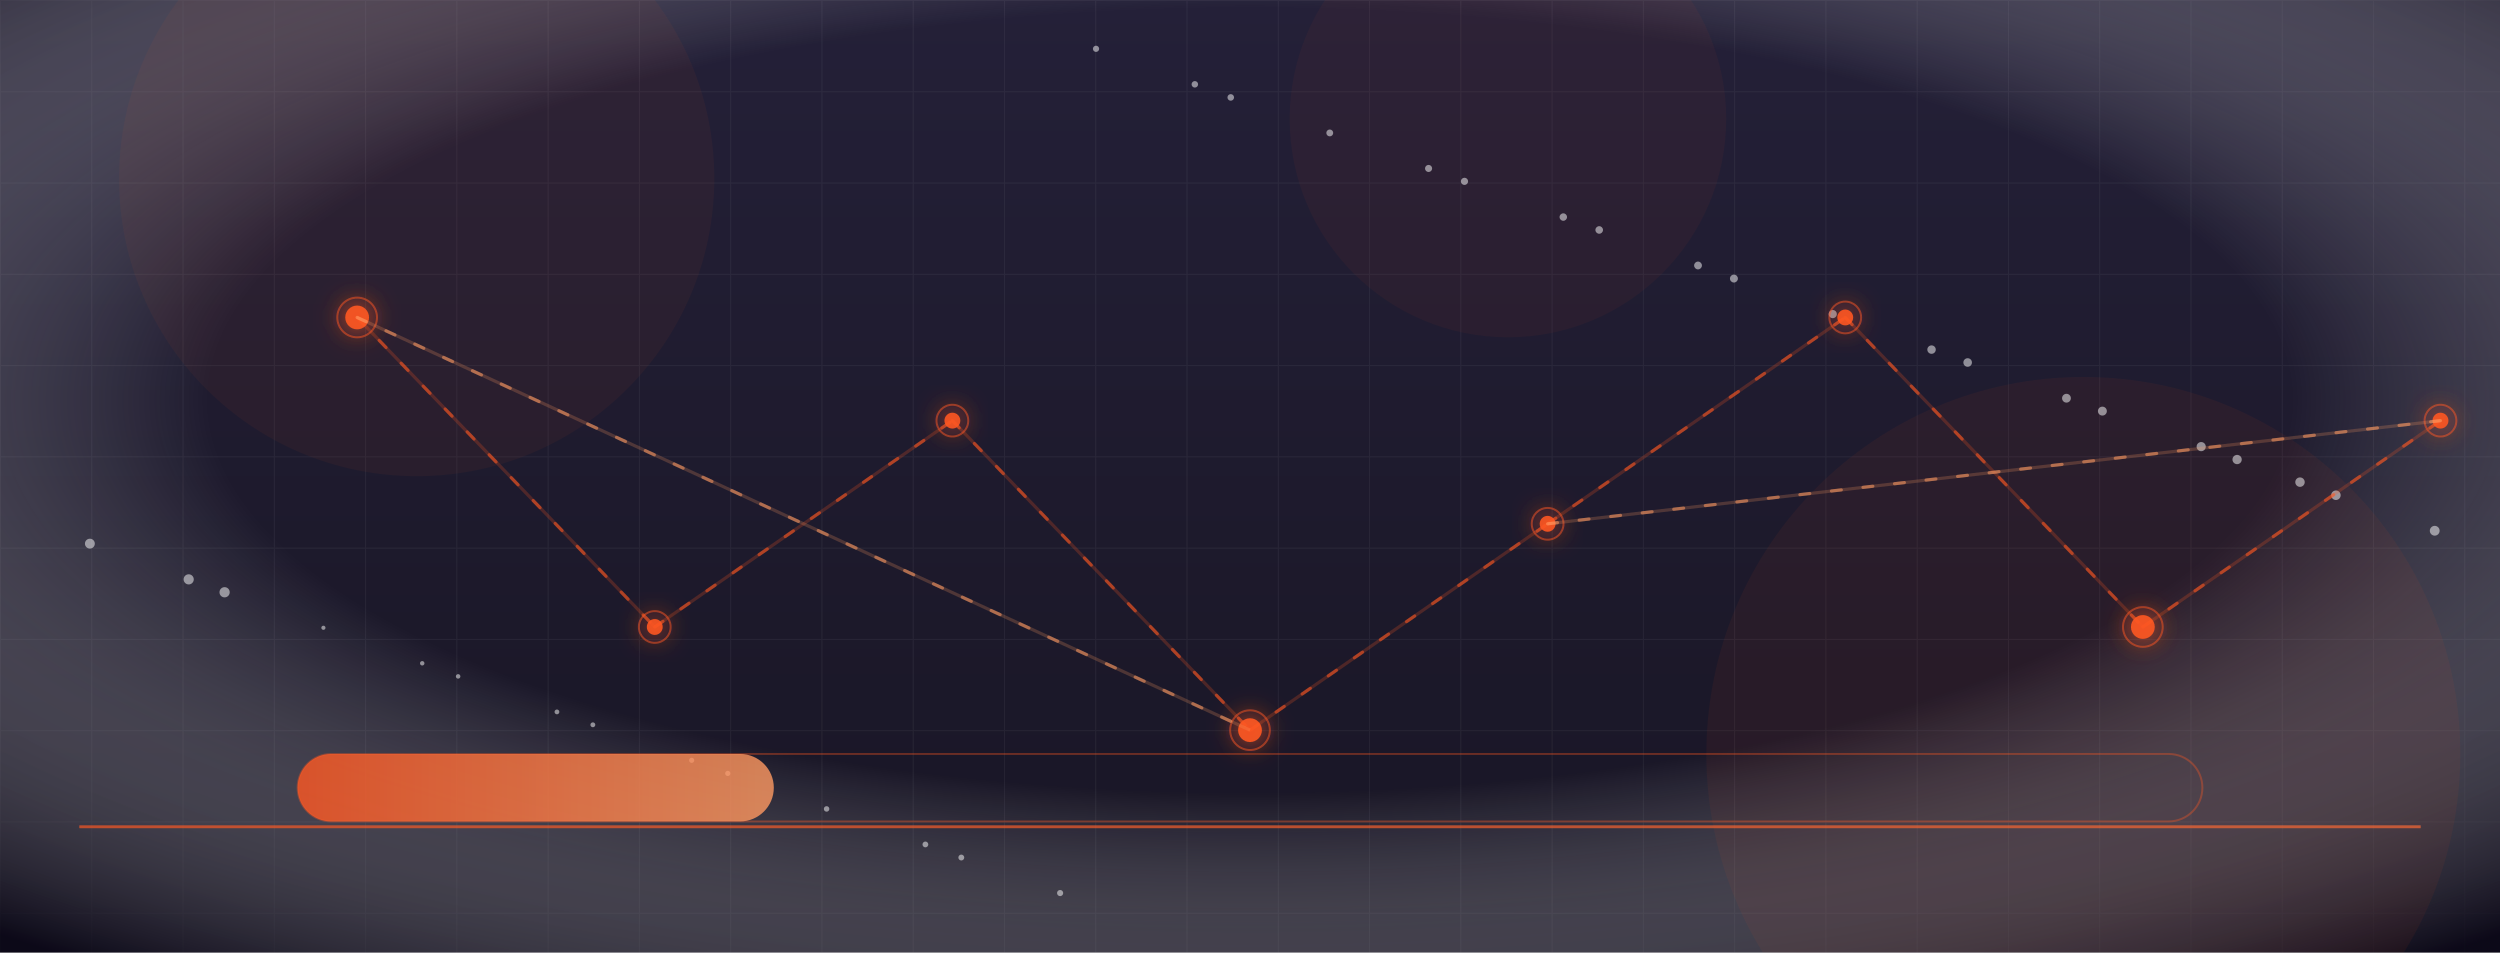
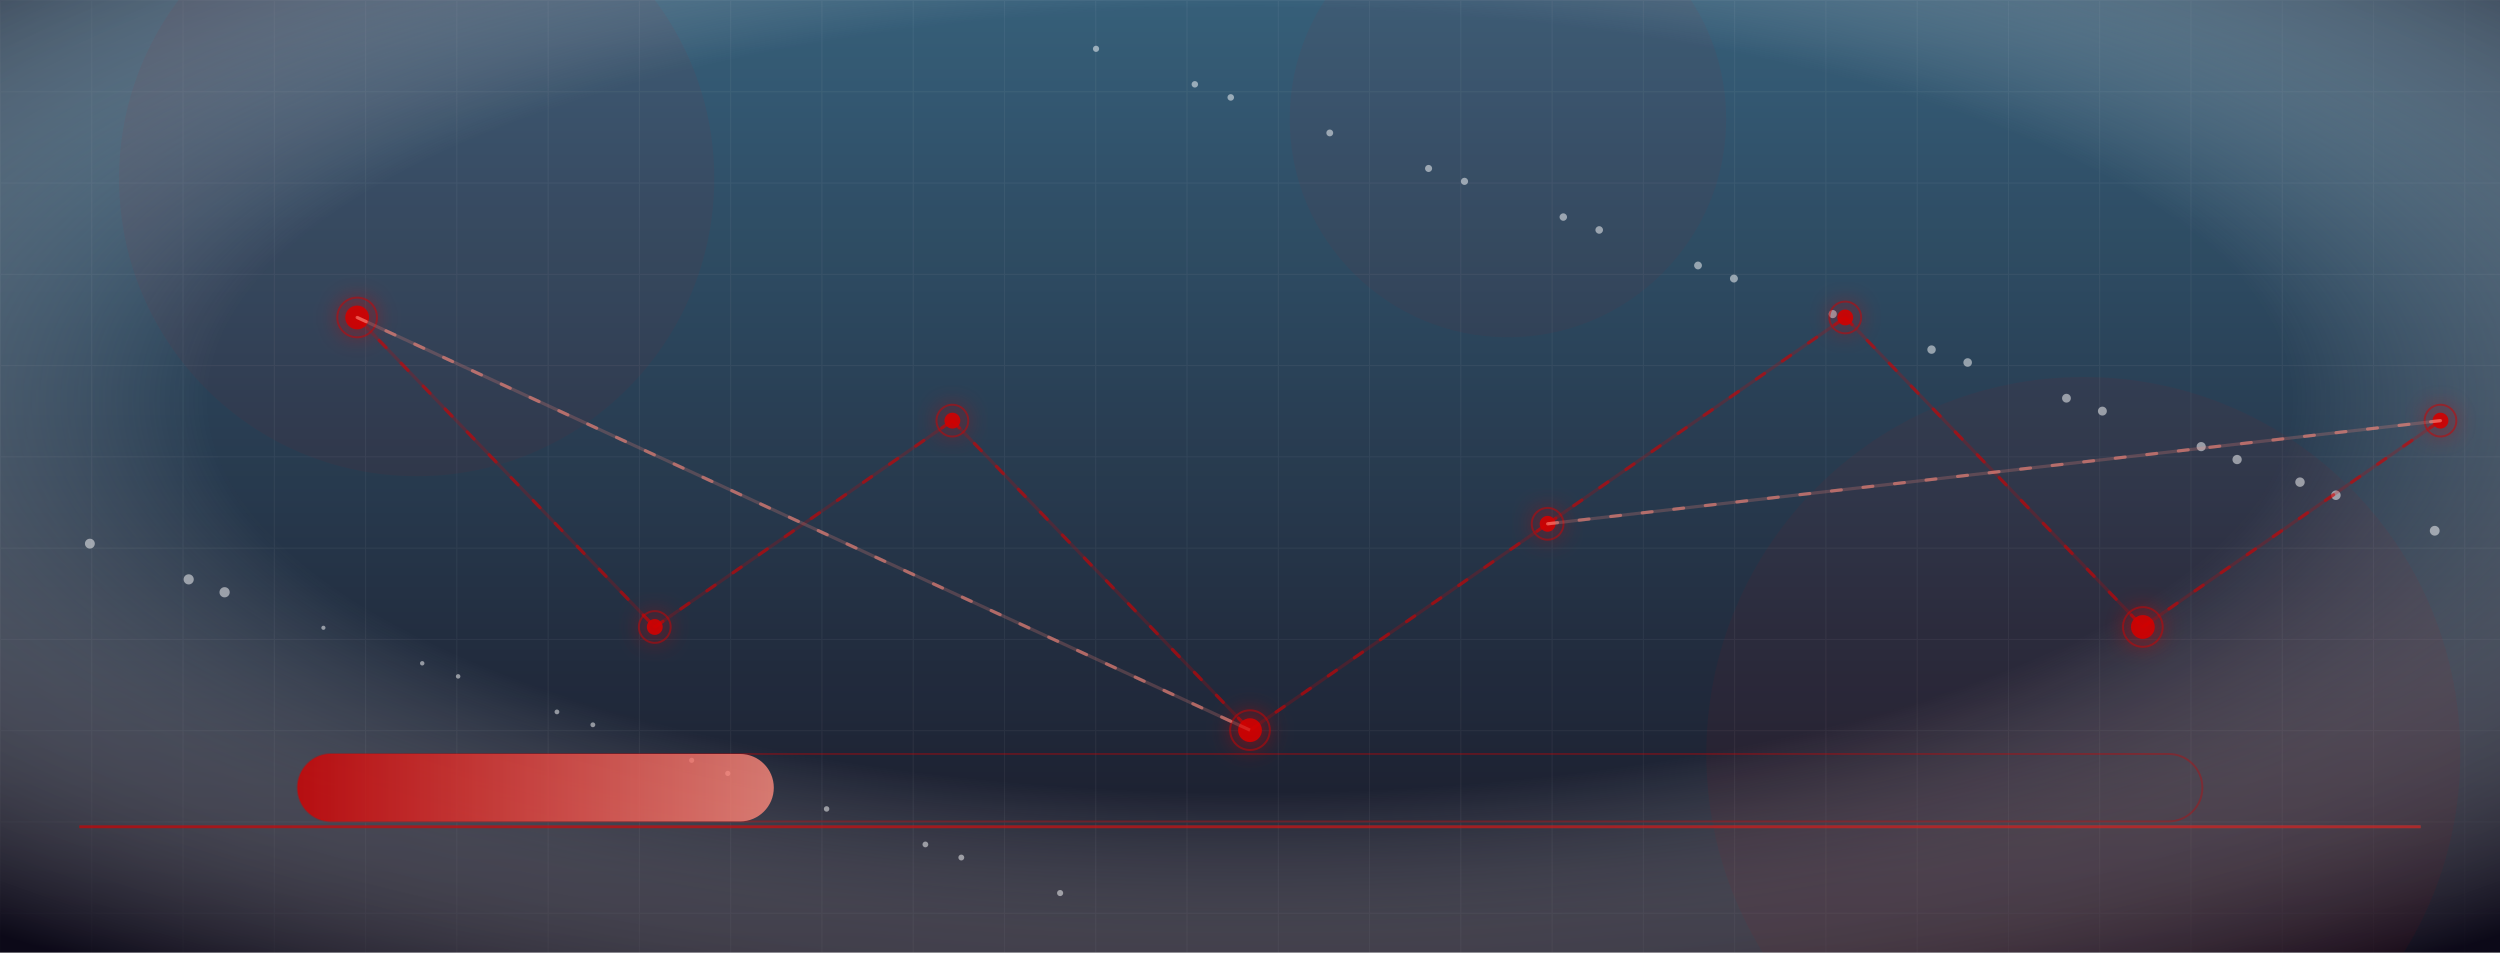
<svg xmlns="http://www.w3.org/2000/svg" viewBox="0 0 1260 480" preserveAspectRatio="xMidYMid slice" width="1260" height="480">
  <defs>
    <linearGradient id="bg" x1="0" y1="0" x2="0" y2="1">
-       <stop offset="0" stop-color="#18142D" />
+       <stop offset="0" stop-color="#2b5672" />
      <stop offset="1" stop-color="#0C0918" />
    </linearGradient>
    <linearGradient id="acc" x1="0" y1="0" x2="1" y2="0">
-       <stop offset="0" stop-color="#FE5722" />
-       <stop offset="1" stop-color="#FF9A62" />
+       <stop offset="0" stop-color="#d20000" />
+       <stop offset="1" stop-color="#ff8a7c" />
    </linearGradient>
    <linearGradient id="accv" x1="0" y1="0" x2="0" y2="1">
-       <stop offset="0" stop-color="#FE5722" />
-       <stop offset="1" stop-color="#FF9A62" />
+       <stop offset="0" stop-color="#d20000" />
+       <stop offset="1" stop-color="#ff8a7c" />
    </linearGradient>
    <radialGradient id="vig" cx="0.5" cy="0.42" r="0.75">
      <stop offset="0.55" stop-color="#FFFFFF" stop-opacity="0.05" />
      <stop offset="1" stop-color="#0C0918" stop-opacity="0.85" />
    </radialGradient>
    <filter id="glow" x="-60%" y="-60%" width="220%" height="220%">
      <feGaussianBlur stdDeviation="6" result="b" />
      <feMerge>
        <feMergeNode in="b" />
        <feMergeNode in="SourceGraphic" />
      </feMerge>
    </filter>
    <filter id="glow2" x="-80%" y="-80%" width="260%" height="260%">
      <feGaussianBlur stdDeviation="12" result="b" />
      <feMerge>
        <feMergeNode in="b" />
        <feMergeNode in="SourceGraphic" />
      </feMerge>
    </filter>
    <pattern id="grid" width="46" height="46" patternUnits="userSpaceOnUse">
      <path d="M46 0H0V46" fill="none" stroke="#FFFFFF" stroke-opacity="0.05" stroke-width="1" />
    </pattern>
  </defs>
  <rect width="1260" height="480" fill="url(#bg)" />
  <rect width="1260" height="480" fill="url(#grid)" />
  <rect width="1260" height="480" fill="url(#vig)" />
-   <circle cx="210" cy="90" r="150" fill="#FE5722" fill-opacity="0.05" />
-   <circle cx="1050" cy="380" r="190" fill="#FE5722" fill-opacity="0.055" />
-   <circle cx="760" cy="60" r="110" fill="#FE5722" fill-opacity="0.045" />
+   <circle cx="210" cy="90" r="150" fill="#d20000" fill-opacity="0.05" />
+   <circle cx="1050" cy="380" r="190" fill="#d20000" fill-opacity="0.055" />
+   <circle cx="760" cy="60" r="110" fill="#d20000" fill-opacity="0.045" />
  <g>
    <circle cx="1159.2" cy="243.0" r="2.38" fill="#FFFFFF" fill-opacity="0.5">
      <animate attributeName="opacity" values="0.5;0.08;0.5" dur="4.4s" begin="0.7s" repeatCount="indefinite" />
    </circle>
    <circle cx="212.8" cy="334.3" r="1.12" fill="#FFFFFF" fill-opacity="0.5">
      <animate attributeName="opacity" values="0.5;0.08;0.5" dur="5.1s" begin="1.3s" repeatCount="indefinite" />
    </circle>
    <circle cx="466.4" cy="425.6" r="1.46" fill="#FFFFFF" fill-opacity="0.5">
      <animate attributeName="opacity" values="0.5;0.08;0.5" dur="2.4s" begin="2.0s" repeatCount="indefinite" />
    </circle>
    <circle cx="720.0" cy="84.9" r="1.79" fill="#FFFFFF" fill-opacity="0.5">
      <animate attributeName="opacity" values="0.5;0.08;0.5" dur="3.1s" begin="2.7s" repeatCount="indefinite" />
    </circle>
    <circle cx="973.5" cy="176.2" r="2.13" fill="#FFFFFF" fill-opacity="0.5">
      <animate attributeName="opacity" values="0.5;0.08;0.5" dur="3.8s" begin="0.2s" repeatCount="indefinite" />
    </circle>
    <circle cx="1227.1" cy="267.5" r="2.47" fill="#FFFFFF" fill-opacity="0.5">
      <animate attributeName="opacity" values="0.5;0.08;0.5" dur="4.6s" begin="0.8s" repeatCount="indefinite" />
    </circle>
    <circle cx="280.7" cy="358.8" r="1.21" fill="#FFFFFF" fill-opacity="0.5">
      <animate attributeName="opacity" values="0.5;0.08;0.5" dur="5.3s" begin="1.5s" repeatCount="indefinite" />
    </circle>
    <circle cx="534.3" cy="450.1" r="1.55" fill="#FFFFFF" fill-opacity="0.5">
      <animate attributeName="opacity" values="0.5;0.08;0.5" dur="2.6s" begin="2.2s" repeatCount="indefinite" />
    </circle>
    <circle cx="787.9" cy="109.4" r="1.88" fill="#FFFFFF" fill-opacity="0.5">
      <animate attributeName="opacity" values="0.5;0.08;0.5" dur="3.3s" begin="2.9s" repeatCount="indefinite" />
    </circle>
    <circle cx="1041.5" cy="200.7" r="2.22" fill="#FFFFFF" fill-opacity="0.5">
      <animate attributeName="opacity" values="0.5;0.08;0.5" dur="4.0s" begin="0.3s" repeatCount="indefinite" />
    </circle>
    <circle cx="95.1" cy="292.0" r="2.56" fill="#FFFFFF" fill-opacity="0.5">
      <animate attributeName="opacity" values="0.5;0.08;0.5" dur="4.8s" begin="1.0s" repeatCount="indefinite" />
    </circle>
    <circle cx="348.6" cy="383.2" r="1.3" fill="#FFFFFF" fill-opacity="0.5">
      <animate attributeName="opacity" values="0.5;0.08;0.5" dur="5.5s" begin="1.7s" repeatCount="indefinite" />
    </circle>
    <circle cx="602.2" cy="42.5" r="1.64" fill="#FFFFFF" fill-opacity="0.5">
      <animate attributeName="opacity" values="0.5;0.08;0.5" dur="2.8s" begin="2.4s" repeatCount="indefinite" />
    </circle>
    <circle cx="855.8" cy="133.8" r="1.97" fill="#FFFFFF" fill-opacity="0.5">
      <animate attributeName="opacity" values="0.5;0.08;0.5" dur="3.5s" begin="3.0s" repeatCount="indefinite" />
    </circle>
    <circle cx="1109.4" cy="225.1" r="2.31" fill="#FFFFFF" fill-opacity="0.5">
      <animate attributeName="opacity" values="0.5;0.08;0.5" dur="4.2s" begin="0.5s" repeatCount="indefinite" />
    </circle>
    <circle cx="163.0" cy="316.4" r="1.05" fill="#FFFFFF" fill-opacity="0.5">
      <animate attributeName="opacity" values="0.5;0.08;0.5" dur="5.0s" begin="1.2s" repeatCount="indefinite" />
    </circle>
    <circle cx="416.6" cy="407.7" r="1.39" fill="#FFFFFF" fill-opacity="0.5">
      <animate attributeName="opacity" values="0.5;0.08;0.5" dur="2.3s" begin="1.9s" repeatCount="indefinite" />
    </circle>
    <circle cx="670.2" cy="67.0" r="1.73" fill="#FFFFFF" fill-opacity="0.5">
      <animate attributeName="opacity" values="0.5;0.08;0.5" dur="3.0s" begin="2.6s" repeatCount="indefinite" />
    </circle>
    <circle cx="923.7" cy="158.3" r="2.06" fill="#FFFFFF" fill-opacity="0.5">
      <animate attributeName="opacity" values="0.5;0.08;0.5" dur="3.7s" begin="0.0s" repeatCount="indefinite" />
    </circle>
    <circle cx="1177.3" cy="249.6" r="2.4" fill="#FFFFFF" fill-opacity="0.5">
      <animate attributeName="opacity" values="0.5;0.08;0.5" dur="4.4s" begin="0.7s" repeatCount="indefinite" />
    </circle>
    <circle cx="230.9" cy="340.9" r="1.14" fill="#FFFFFF" fill-opacity="0.5">
      <animate attributeName="opacity" values="0.5;0.08;0.5" dur="5.1s" begin="1.4s" repeatCount="indefinite" />
    </circle>
    <circle cx="484.5" cy="432.2" r="1.48" fill="#FFFFFF" fill-opacity="0.5">
      <animate attributeName="opacity" values="0.5;0.08;0.5" dur="2.5s" begin="2.1s" repeatCount="indefinite" />
    </circle>
    <circle cx="738.1" cy="91.4" r="1.82" fill="#FFFFFF" fill-opacity="0.5">
      <animate attributeName="opacity" values="0.5;0.08;0.5" dur="3.2s" begin="2.7s" repeatCount="indefinite" />
    </circle>
    <circle cx="991.7" cy="182.7" r="2.16" fill="#FFFFFF" fill-opacity="0.5">
      <animate attributeName="opacity" values="0.5;0.08;0.5" dur="3.9s" begin="0.2s" repeatCount="indefinite" />
    </circle>
    <circle cx="45.3" cy="274.0" r="2.49" fill="#FFFFFF" fill-opacity="0.5">
      <animate attributeName="opacity" values="0.5;0.08;0.5" dur="4.6s" begin="0.9s" repeatCount="indefinite" />
    </circle>
    <circle cx="298.8" cy="365.3" r="1.23" fill="#FFFFFF" fill-opacity="0.5">
      <animate attributeName="opacity" values="0.5;0.08;0.5" dur="5.3s" begin="1.6s" repeatCount="indefinite" />
    </circle>
    <circle cx="552.4" cy="24.6" r="1.57" fill="#FFFFFF" fill-opacity="0.5">
      <animate attributeName="opacity" values="0.5;0.08;0.5" dur="2.7s" begin="2.2s" repeatCount="indefinite" />
    </circle>
    <circle cx="806.0" cy="115.9" r="1.91" fill="#FFFFFF" fill-opacity="0.5">
      <animate attributeName="opacity" values="0.5;0.08;0.5" dur="3.4s" begin="2.9s" repeatCount="indefinite" />
    </circle>
    <circle cx="1059.6" cy="207.2" r="2.25" fill="#FFFFFF" fill-opacity="0.5">
      <animate attributeName="opacity" values="0.5;0.08;0.5" dur="4.1s" begin="0.4s" repeatCount="indefinite" />
    </circle>
    <circle cx="113.2" cy="298.5" r="2.58" fill="#FFFFFF" fill-opacity="0.5">
      <animate attributeName="opacity" values="0.5;0.08;0.5" dur="4.8s" begin="1.1s" repeatCount="indefinite" />
    </circle>
    <circle cx="366.8" cy="389.8" r="1.32" fill="#FFFFFF" fill-opacity="0.5">
      <animate attributeName="opacity" values="0.5;0.08;0.5" dur="5.5s" begin="1.7s" repeatCount="indefinite" />
    </circle>
    <circle cx="620.3" cy="49.1" r="1.66" fill="#FFFFFF" fill-opacity="0.5">
      <animate attributeName="opacity" values="0.5;0.08;0.5" dur="2.8s" begin="2.4s" repeatCount="indefinite" />
    </circle>
    <circle cx="873.9" cy="140.4" r="2.0" fill="#FFFFFF" fill-opacity="0.5">
      <animate attributeName="opacity" values="0.5;0.08;0.5" dur="3.6s" begin="3.1s" repeatCount="indefinite" />
    </circle>
    <circle cx="1127.5" cy="231.6" r="2.34" fill="#FFFFFF" fill-opacity="0.5">
      <animate attributeName="opacity" values="0.5;0.08;0.5" dur="4.3s" begin="0.6s" repeatCount="indefinite" />
    </circle>
  </g>
  <rect x="40" y="416" width="1180" height="1.4" fill="url(#acc)" opacity="0.35" />
-   <rect x="40" y="416" width="1180" height="1.4" fill="#FE5722" opacity="0.5">
+   <rect x="40" y="416" width="1180" height="1.4" fill="#d20000" opacity="0.5">
    <animate attributeName="width" values="0;1180;0" dur="9s" repeatCount="indefinite" />
  </rect>
  <rect x="-140" y="0" width="140" height="480" fill="url(#acc)" opacity="0.05">
    <animate attributeName="x" values="-140;1280" dur="11s" repeatCount="indefinite" />
  </rect>
-   <line x1="180" y1="160" x2="330" y2="316" stroke="#FE5722" stroke-opacity="0.22" stroke-width="1.6" />
-   <line x1="180" y1="160" x2="330" y2="316" stroke="#FE5722" stroke-opacity="0.55" stroke-width="1.6" stroke-dasharray="5 11" stroke-linecap="round">
+   <line x1="180" y1="160" x2="330" y2="316" stroke="#d20000" stroke-opacity="0.22" stroke-width="1.6" />
+   <line x1="180" y1="160" x2="330" y2="316" stroke="#d20000" stroke-opacity="0.55" stroke-width="1.6" stroke-dasharray="5 11" stroke-linecap="round">
    <animate attributeName="stroke-dashoffset" from="0" to="-32" dur="2.6s" begin="0.0s" repeatCount="indefinite" />
  </line>
-   <line x1="330" y1="316" x2="480" y2="212" stroke="#FE5722" stroke-opacity="0.22" stroke-width="1.6" />
-   <line x1="330" y1="316" x2="480" y2="212" stroke="#FE5722" stroke-opacity="0.55" stroke-width="1.6" stroke-dasharray="5 11" stroke-linecap="round">
+   <line x1="330" y1="316" x2="480" y2="212" stroke="#d20000" stroke-opacity="0.22" stroke-width="1.6" />
+   <line x1="330" y1="316" x2="480" y2="212" stroke="#d20000" stroke-opacity="0.55" stroke-width="1.6" stroke-dasharray="5 11" stroke-linecap="round">
    <animate attributeName="stroke-dashoffset" from="0" to="-32" dur="3.0s" begin="0.3s" repeatCount="indefinite" />
  </line>
-   <line x1="480" y1="212" x2="630" y2="368" stroke="#FE5722" stroke-opacity="0.22" stroke-width="1.6" />
-   <line x1="480" y1="212" x2="630" y2="368" stroke="#FE5722" stroke-opacity="0.55" stroke-width="1.6" stroke-dasharray="5 11" stroke-linecap="round">
+   <line x1="480" y1="212" x2="630" y2="368" stroke="#d20000" stroke-opacity="0.22" stroke-width="1.6" />
+   <line x1="480" y1="212" x2="630" y2="368" stroke="#d20000" stroke-opacity="0.55" stroke-width="1.6" stroke-dasharray="5 11" stroke-linecap="round">
    <animate attributeName="stroke-dashoffset" from="0" to="-32" dur="3.3s" begin="0.6s" repeatCount="indefinite" />
  </line>
-   <line x1="630" y1="368" x2="780" y2="264" stroke="#FE5722" stroke-opacity="0.22" stroke-width="1.6" />
-   <line x1="630" y1="368" x2="780" y2="264" stroke="#FE5722" stroke-opacity="0.55" stroke-width="1.6" stroke-dasharray="5 11" stroke-linecap="round">
+   <line x1="630" y1="368" x2="780" y2="264" stroke="#d20000" stroke-opacity="0.22" stroke-width="1.6" />
+   <line x1="630" y1="368" x2="780" y2="264" stroke="#d20000" stroke-opacity="0.55" stroke-width="1.6" stroke-dasharray="5 11" stroke-linecap="round">
    <animate attributeName="stroke-dashoffset" from="0" to="-32" dur="3.6s" begin="0.9s" repeatCount="indefinite" />
  </line>
-   <line x1="780" y1="264" x2="930" y2="160" stroke="#FE5722" stroke-opacity="0.22" stroke-width="1.6" />
-   <line x1="780" y1="264" x2="930" y2="160" stroke="#FE5722" stroke-opacity="0.55" stroke-width="1.6" stroke-dasharray="5 11" stroke-linecap="round">
+   <line x1="780" y1="264" x2="930" y2="160" stroke="#d20000" stroke-opacity="0.22" stroke-width="1.6" />
+   <line x1="780" y1="264" x2="930" y2="160" stroke="#d20000" stroke-opacity="0.55" stroke-width="1.6" stroke-dasharray="5 11" stroke-linecap="round">
    <animate attributeName="stroke-dashoffset" from="0" to="-32" dur="4.0s" begin="1.2s" repeatCount="indefinite" />
  </line>
-   <line x1="930" y1="160" x2="1080" y2="316" stroke="#FE5722" stroke-opacity="0.22" stroke-width="1.6" />
-   <line x1="930" y1="160" x2="1080" y2="316" stroke="#FE5722" stroke-opacity="0.55" stroke-width="1.6" stroke-dasharray="5 11" stroke-linecap="round">
+   <line x1="930" y1="160" x2="1080" y2="316" stroke="#d20000" stroke-opacity="0.22" stroke-width="1.6" />
+   <line x1="930" y1="160" x2="1080" y2="316" stroke="#d20000" stroke-opacity="0.55" stroke-width="1.6" stroke-dasharray="5 11" stroke-linecap="round">
    <animate attributeName="stroke-dashoffset" from="0" to="-32" dur="4.3s" begin="1.5s" repeatCount="indefinite" />
  </line>
-   <line x1="1080" y1="316" x2="1230" y2="212" stroke="#FE5722" stroke-opacity="0.22" stroke-width="1.6" />
-   <line x1="1080" y1="316" x2="1230" y2="212" stroke="#FE5722" stroke-opacity="0.55" stroke-width="1.6" stroke-dasharray="5 11" stroke-linecap="round">
+   <line x1="1080" y1="316" x2="1230" y2="212" stroke="#d20000" stroke-opacity="0.22" stroke-width="1.6" />
+   <line x1="1080" y1="316" x2="1230" y2="212" stroke="#d20000" stroke-opacity="0.55" stroke-width="1.6" stroke-dasharray="5 11" stroke-linecap="round">
    <animate attributeName="stroke-dashoffset" from="0" to="-32" dur="4.7s" begin="1.8s" repeatCount="indefinite" />
  </line>
  <g filter="url(#glow)">
-     <circle cx="180" cy="160" r="6" fill="#FE5722" opacity="0.9">
+     <circle cx="180" cy="160" r="6" fill="#d20000" opacity="0.9">
      <animate attributeName="opacity" values="0.9;0.25;0.9" dur="2.2s" begin="0.0s" repeatCount="indefinite" />
    </circle>
-     <circle cx="180" cy="160" r="10" fill="none" stroke="#FE5722" stroke-opacity="0.5">
+     <circle cx="180" cy="160" r="10" fill="none" stroke="#d20000" stroke-opacity="0.5">
      <animate attributeName="r" values="6;20" dur="2.2s" begin="0.0s" repeatCount="indefinite" />
      <animate attributeName="stroke-opacity" values="0.5;0;0.5" dur="2.2s" begin="0.0s" repeatCount="indefinite" />
    </circle>
  </g>
  <g filter="url(#glow)">
-     <circle cx="330" cy="316" r="4" fill="#FE5722" opacity="0.9">
+     <circle cx="330" cy="316" r="4" fill="#d20000" opacity="0.9">
      <animate attributeName="opacity" values="0.9;0.25;0.9" dur="2.6s" begin="0.2s" repeatCount="indefinite" />
    </circle>
-     <circle cx="330" cy="316" r="8" fill="none" stroke="#FE5722" stroke-opacity="0.5">
+     <circle cx="330" cy="316" r="8" fill="none" stroke="#d20000" stroke-opacity="0.5">
      <animate attributeName="r" values="4;18" dur="2.6s" begin="0.2s" repeatCount="indefinite" />
      <animate attributeName="stroke-opacity" values="0.5;0;0.5" dur="2.6s" begin="0.2s" repeatCount="indefinite" />
    </circle>
  </g>
  <g filter="url(#glow)">
-     <circle cx="480" cy="212" r="4" fill="#FE5722" opacity="0.9">
+     <circle cx="480" cy="212" r="4" fill="#d20000" opacity="0.9">
      <animate attributeName="opacity" values="0.9;0.25;0.9" dur="3.0s" begin="0.5s" repeatCount="indefinite" />
    </circle>
-     <circle cx="480" cy="212" r="8" fill="none" stroke="#FE5722" stroke-opacity="0.5">
+     <circle cx="480" cy="212" r="8" fill="none" stroke="#d20000" stroke-opacity="0.5">
      <animate attributeName="r" values="4;18" dur="3.0s" begin="0.5s" repeatCount="indefinite" />
      <animate attributeName="stroke-opacity" values="0.5;0;0.5" dur="3.0s" begin="0.5s" repeatCount="indefinite" />
    </circle>
  </g>
  <g filter="url(#glow)">
-     <circle cx="630" cy="368" r="6" fill="#FE5722" opacity="0.9">
+     <circle cx="630" cy="368" r="6" fill="#d20000" opacity="0.9">
      <animate attributeName="opacity" values="0.9;0.25;0.9" dur="3.4s" begin="0.8s" repeatCount="indefinite" />
    </circle>
-     <circle cx="630" cy="368" r="10" fill="none" stroke="#FE5722" stroke-opacity="0.5">
+     <circle cx="630" cy="368" r="10" fill="none" stroke="#d20000" stroke-opacity="0.5">
      <animate attributeName="r" values="6;20" dur="3.4s" begin="0.8s" repeatCount="indefinite" />
      <animate attributeName="stroke-opacity" values="0.5;0;0.5" dur="3.4s" begin="0.8s" repeatCount="indefinite" />
    </circle>
  </g>
  <g filter="url(#glow)">
-     <circle cx="780" cy="264" r="4" fill="#FE5722" opacity="0.9">
+     <circle cx="780" cy="264" r="4" fill="#d20000" opacity="0.9">
      <animate attributeName="opacity" values="0.9;0.25;0.9" dur="2.2s" begin="1.0s" repeatCount="indefinite" />
    </circle>
-     <circle cx="780" cy="264" r="8" fill="none" stroke="#FE5722" stroke-opacity="0.5">
+     <circle cx="780" cy="264" r="8" fill="none" stroke="#d20000" stroke-opacity="0.5">
      <animate attributeName="r" values="4;18" dur="2.2s" begin="1.0s" repeatCount="indefinite" />
      <animate attributeName="stroke-opacity" values="0.5;0;0.5" dur="2.2s" begin="1.0s" repeatCount="indefinite" />
    </circle>
  </g>
  <g filter="url(#glow)">
-     <circle cx="930" cy="160" r="4" fill="#FE5722" opacity="0.9">
+     <circle cx="930" cy="160" r="4" fill="#d20000" opacity="0.9">
      <animate attributeName="opacity" values="0.9;0.25;0.9" dur="2.6s" begin="1.2s" repeatCount="indefinite" />
    </circle>
-     <circle cx="930" cy="160" r="8" fill="none" stroke="#FE5722" stroke-opacity="0.5">
+     <circle cx="930" cy="160" r="8" fill="none" stroke="#d20000" stroke-opacity="0.5">
      <animate attributeName="r" values="4;18" dur="2.6s" begin="1.2s" repeatCount="indefinite" />
      <animate attributeName="stroke-opacity" values="0.5;0;0.5" dur="2.6s" begin="1.2s" repeatCount="indefinite" />
    </circle>
  </g>
  <g filter="url(#glow)">
-     <circle cx="1080" cy="316" r="6" fill="#FE5722" opacity="0.9">
+     <circle cx="1080" cy="316" r="6" fill="#d20000" opacity="0.9">
      <animate attributeName="opacity" values="0.9;0.25;0.9" dur="3.0s" begin="1.5s" repeatCount="indefinite" />
    </circle>
-     <circle cx="1080" cy="316" r="10" fill="none" stroke="#FE5722" stroke-opacity="0.5">
+     <circle cx="1080" cy="316" r="10" fill="none" stroke="#d20000" stroke-opacity="0.5">
      <animate attributeName="r" values="6;20" dur="3.0s" begin="1.5s" repeatCount="indefinite" />
      <animate attributeName="stroke-opacity" values="0.5;0;0.5" dur="3.0s" begin="1.5s" repeatCount="indefinite" />
    </circle>
  </g>
  <g filter="url(#glow)">
-     <circle cx="1230" cy="212" r="4" fill="#FE5722" opacity="0.9">
+     <circle cx="1230" cy="212" r="4" fill="#d20000" opacity="0.9">
      <animate attributeName="opacity" values="0.9;0.25;0.9" dur="3.4s" begin="1.8s" repeatCount="indefinite" />
    </circle>
-     <circle cx="1230" cy="212" r="8" fill="none" stroke="#FE5722" stroke-opacity="0.5">
+     <circle cx="1230" cy="212" r="8" fill="none" stroke="#d20000" stroke-opacity="0.5">
      <animate attributeName="r" values="4;18" dur="3.4s" begin="1.8s" repeatCount="indefinite" />
      <animate attributeName="stroke-opacity" values="0.5;0;0.5" dur="3.4s" begin="1.8s" repeatCount="indefinite" />
    </circle>
  </g>
-   <line x1="180" y1="160" x2="630" y2="368" stroke="#FF9A62" stroke-opacity="0.22" stroke-width="1.6" />
-   <line x1="180" y1="160" x2="630" y2="368" stroke="#FF9A62" stroke-opacity="0.55" stroke-width="1.6" stroke-dasharray="5 11" stroke-linecap="round">
+   <line x1="180" y1="160" x2="630" y2="368" stroke="#ff8a7c" stroke-opacity="0.22" stroke-width="1.6" />
+   <line x1="180" y1="160" x2="630" y2="368" stroke="#ff8a7c" stroke-opacity="0.55" stroke-width="1.6" stroke-dasharray="5 11" stroke-linecap="round">
    <animate attributeName="stroke-dashoffset" from="0" to="-32" dur="4s" begin="0s" repeatCount="indefinite" />
  </line>
-   <line x1="780" y1="264" x2="1230" y2="212" stroke="#FF9A62" stroke-opacity="0.22" stroke-width="1.6" />
-   <line x1="780" y1="264" x2="1230" y2="212" stroke="#FF9A62" stroke-opacity="0.55" stroke-width="1.6" stroke-dasharray="5 11" stroke-linecap="round">
+   <line x1="780" y1="264" x2="1230" y2="212" stroke="#ff8a7c" stroke-opacity="0.22" stroke-width="1.6" />
+   <line x1="780" y1="264" x2="1230" y2="212" stroke="#ff8a7c" stroke-opacity="0.55" stroke-width="1.6" stroke-dasharray="5 11" stroke-linecap="round">
    <animate attributeName="stroke-dashoffset" from="0" to="-32" dur="4.6s" begin="0s" repeatCount="indefinite" />
  </line>
-   <rect x="150" y="380" width="960" height="34" rx="17" fill="none" stroke="#FE5722" stroke-opacity="0.35" />
+   <rect x="150" y="380" width="960" height="34" rx="17" fill="none" stroke="#d20000" stroke-opacity="0.35" />
  <rect x="150" y="380" width="240" height="34" rx="17" fill="url(#acc)" opacity="0.8">
    <animate attributeName="x" values="150;870;150" dur="7s" repeatCount="indefinite" />
  </rect>
</svg>
